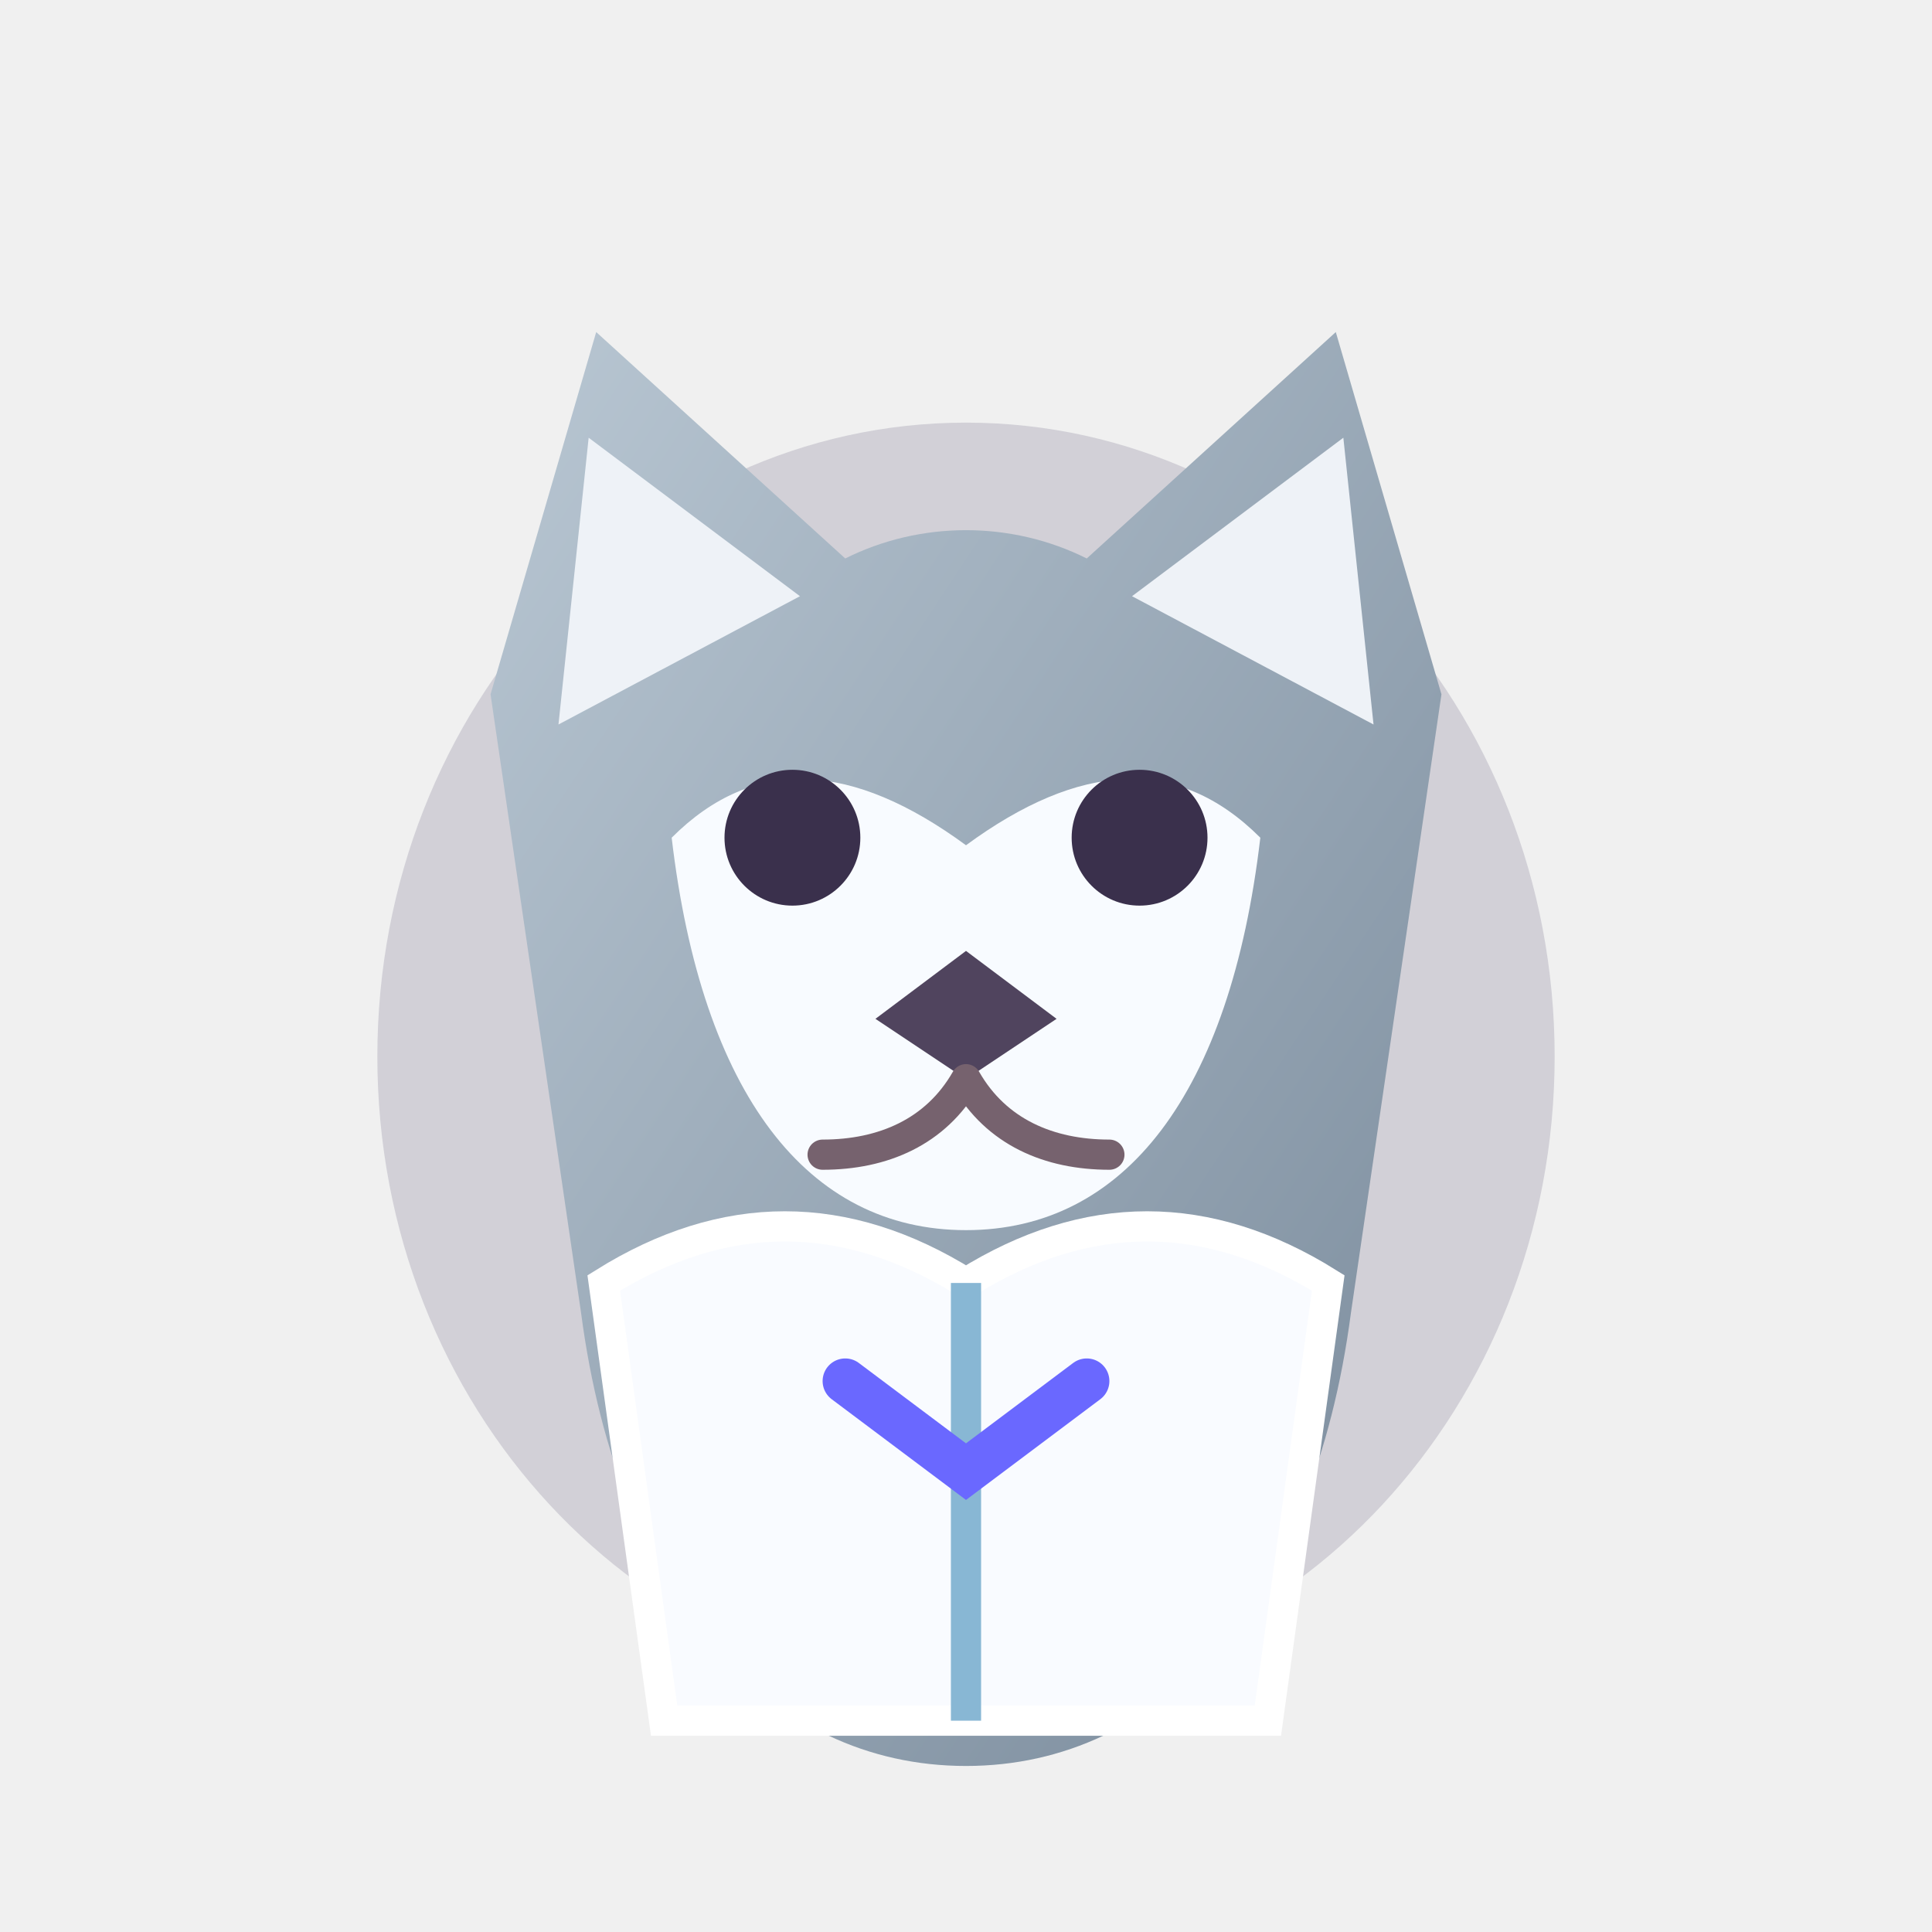
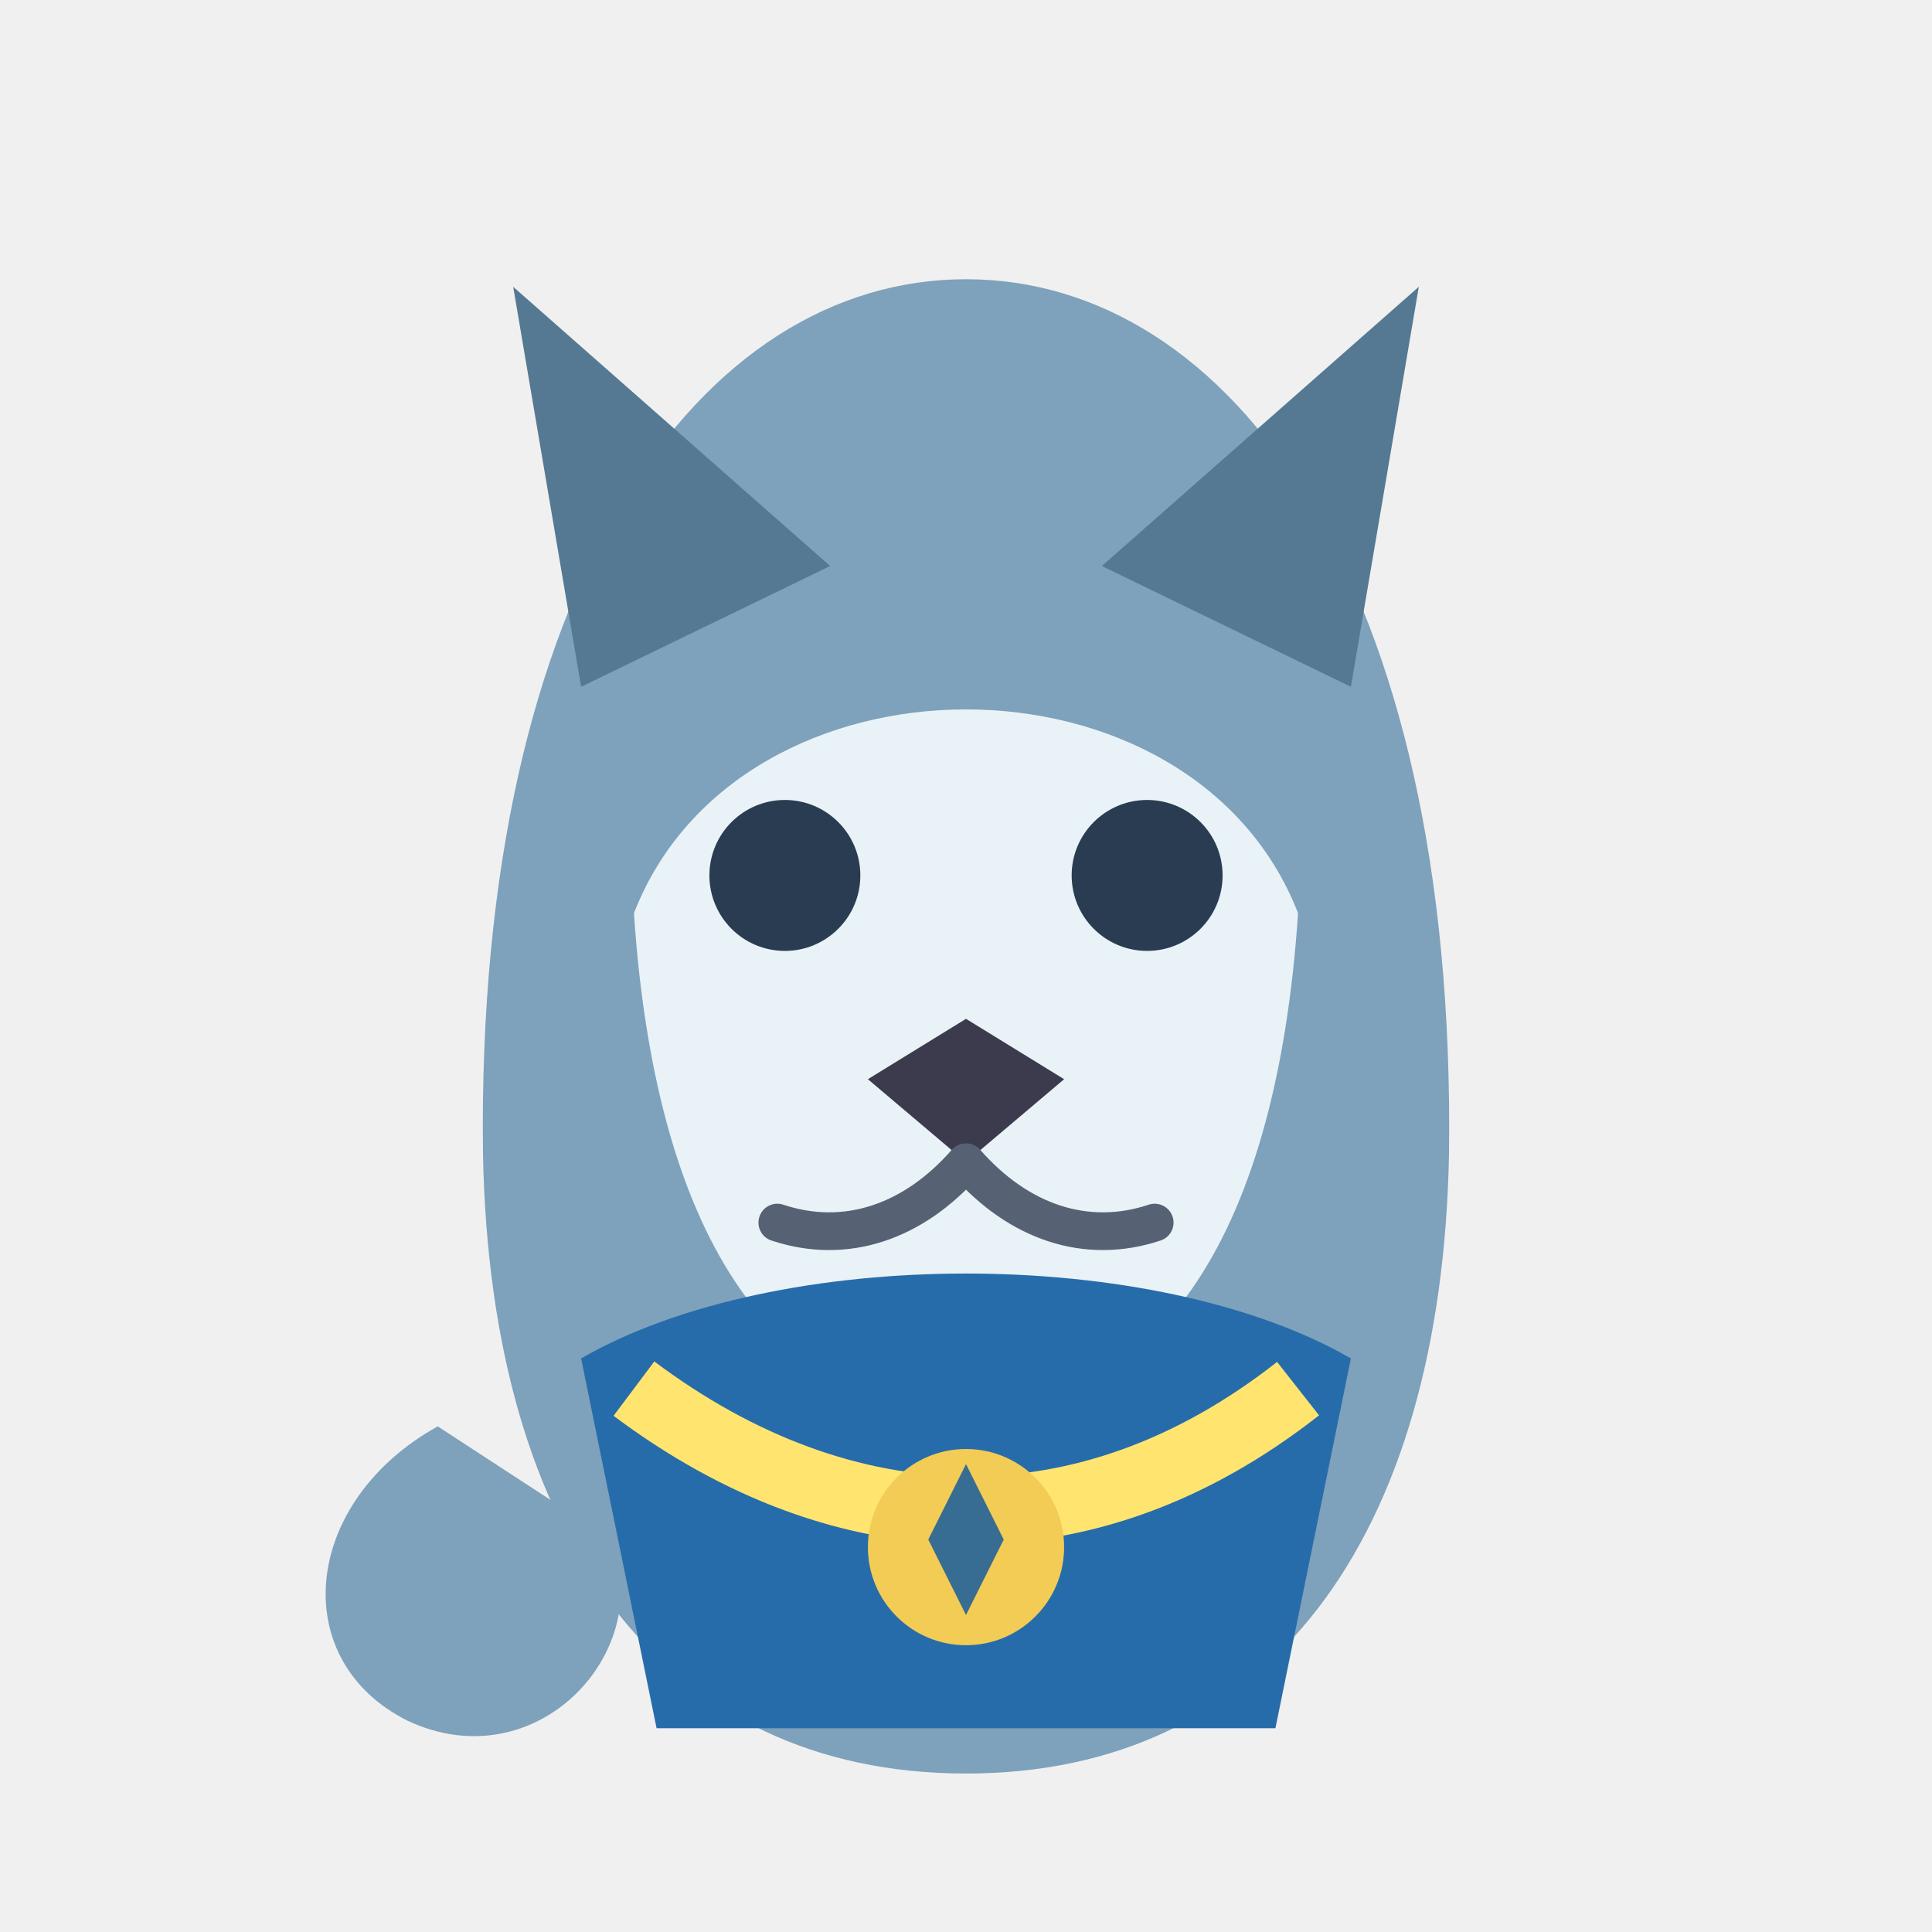
- <svg xmlns="http://www.w3.org/2000/svg" viewBox="0 0 256 256" role="img" aria-label="wolf">
-   <defs>
-     <linearGradient id="fur" x1="0" y1="0" x2="1" y2="1">
-       <stop stop-color="#b9c7d3" />
-       <stop offset="1" stop-color="#78899a" />
-     </linearGradient>
-   </defs>
-   <ellipse cx="128" cy="140" rx="78" ry="84" fill="#302953" opacity=".16" />
-   <path d="M65 92 79 44l33 30c10-5 22-5 32 0l33-30 14 48-12 82c-5 38-25 60-51 60s-46-22-51-60z" fill="url(#fur)" />
-   <path d="M78 58 106 79 74 96zM178 58l-28 21 32 17z" fill="#eef2f7" />
-   <path d="M89 111c11-11 24-10 39 1 15-11 28-12 39-1-4 34-18 52-39 52s-35-18-39-52z" fill="#f8fbff" />
-   <circle cx="105" cy="111" r="9" fill="#3a304c" />
-   <circle cx="151" cy="111" r="9" fill="#3a304c" />
-   <path d="M128 126 140 135 128 143 116 135z" fill="#50445e" />
-   <path d="M128 143c-4 7-11 10-19 10M128 143c4 7 11 10 19 10" fill="none" stroke="#76626e" stroke-width="4" stroke-linecap="round" />
-   <path d="M80 170c16-10 32-10 48 0 16-10 32-10 48 0l-8 58H88z" fill="#f9fbff" stroke="#fff" stroke-width="4" />
-   <path d="M128 170v58" stroke="#88b7d4" stroke-width="4" />
-   <path d="m112 183 16 12 16-12" fill="none" stroke="#6a68ff" stroke-width="6" stroke-linecap="round" />
+ <svg xmlns="http://www.w3.org/2000/svg" viewBox="0 0 256 256">
+   <path d="M64 153c-1-76 29-116 64-116s65 40 64 116c-1 51-24 82-64 82s-63-31-64-82z" fill="#7ea1bc" />
+   <path d="M77 91 68 38l42 37M179 91l9-53-42 37" fill="#557992" />
+   <path d="M84 121c14-36 74-36 88 0-3 45-20 66-44 66s-41-21-44-66z" fill="#e9f2f6" />
+   <circle cx="104" cy="116" r="10" fill="#293c52" />
+   <circle cx="152" cy="116" r="10" fill="#293c52" />
+   <path d="m128 135 13 8-13 11-13-11z" fill="#3c3b4e" />
+   <path d="M128 154c-7 8-16 11-25 8M128 154c7 8 16 11 25 8" fill="none" stroke="#566174" stroke-width="5" stroke-linecap="round" />
+   <path d="M77 180c26-15 76-15 102 0l-10 49H87z" fill="#276caa" />
+   <path d="M84 184c28 21 60 22 88 0" fill="none" stroke="#ffe56f" stroke-width="9" />
+   <circle cx="128" cy="205" r="13" fill="#f2cc54" />
+   <path d="m128 194 5 10-5 10-5-10z" fill="#376d93" />
+   <path d="M58 189c-18 10-20 31-4 39 17 8 33-9 27-24" fill="#7ea1bc" />
</svg>
